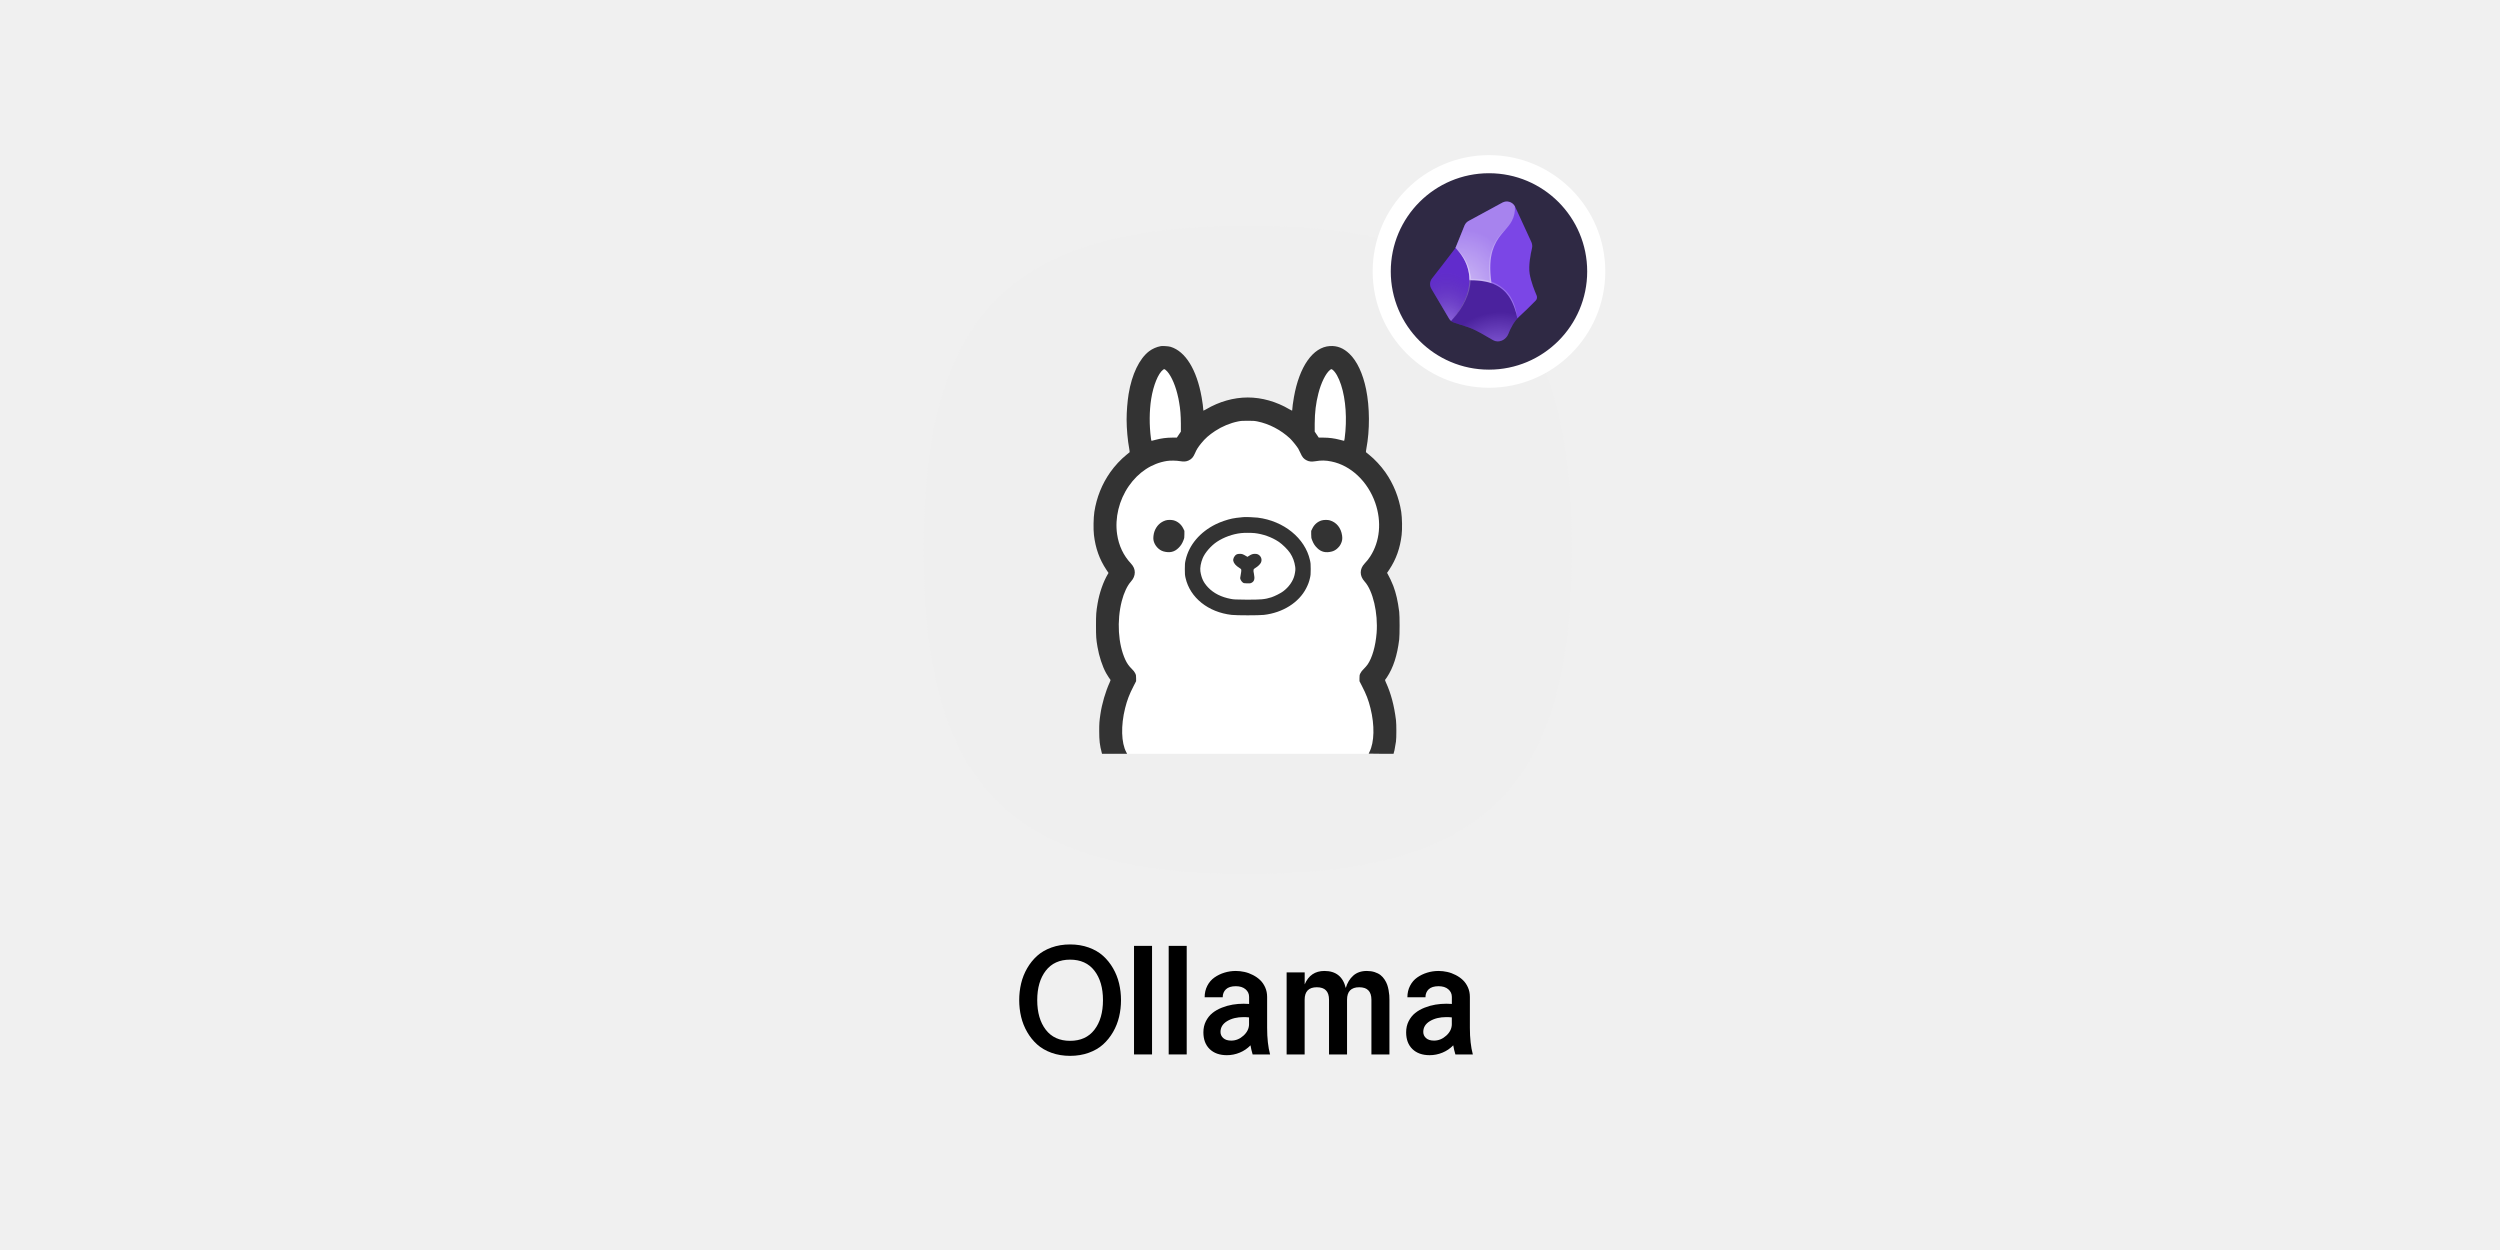
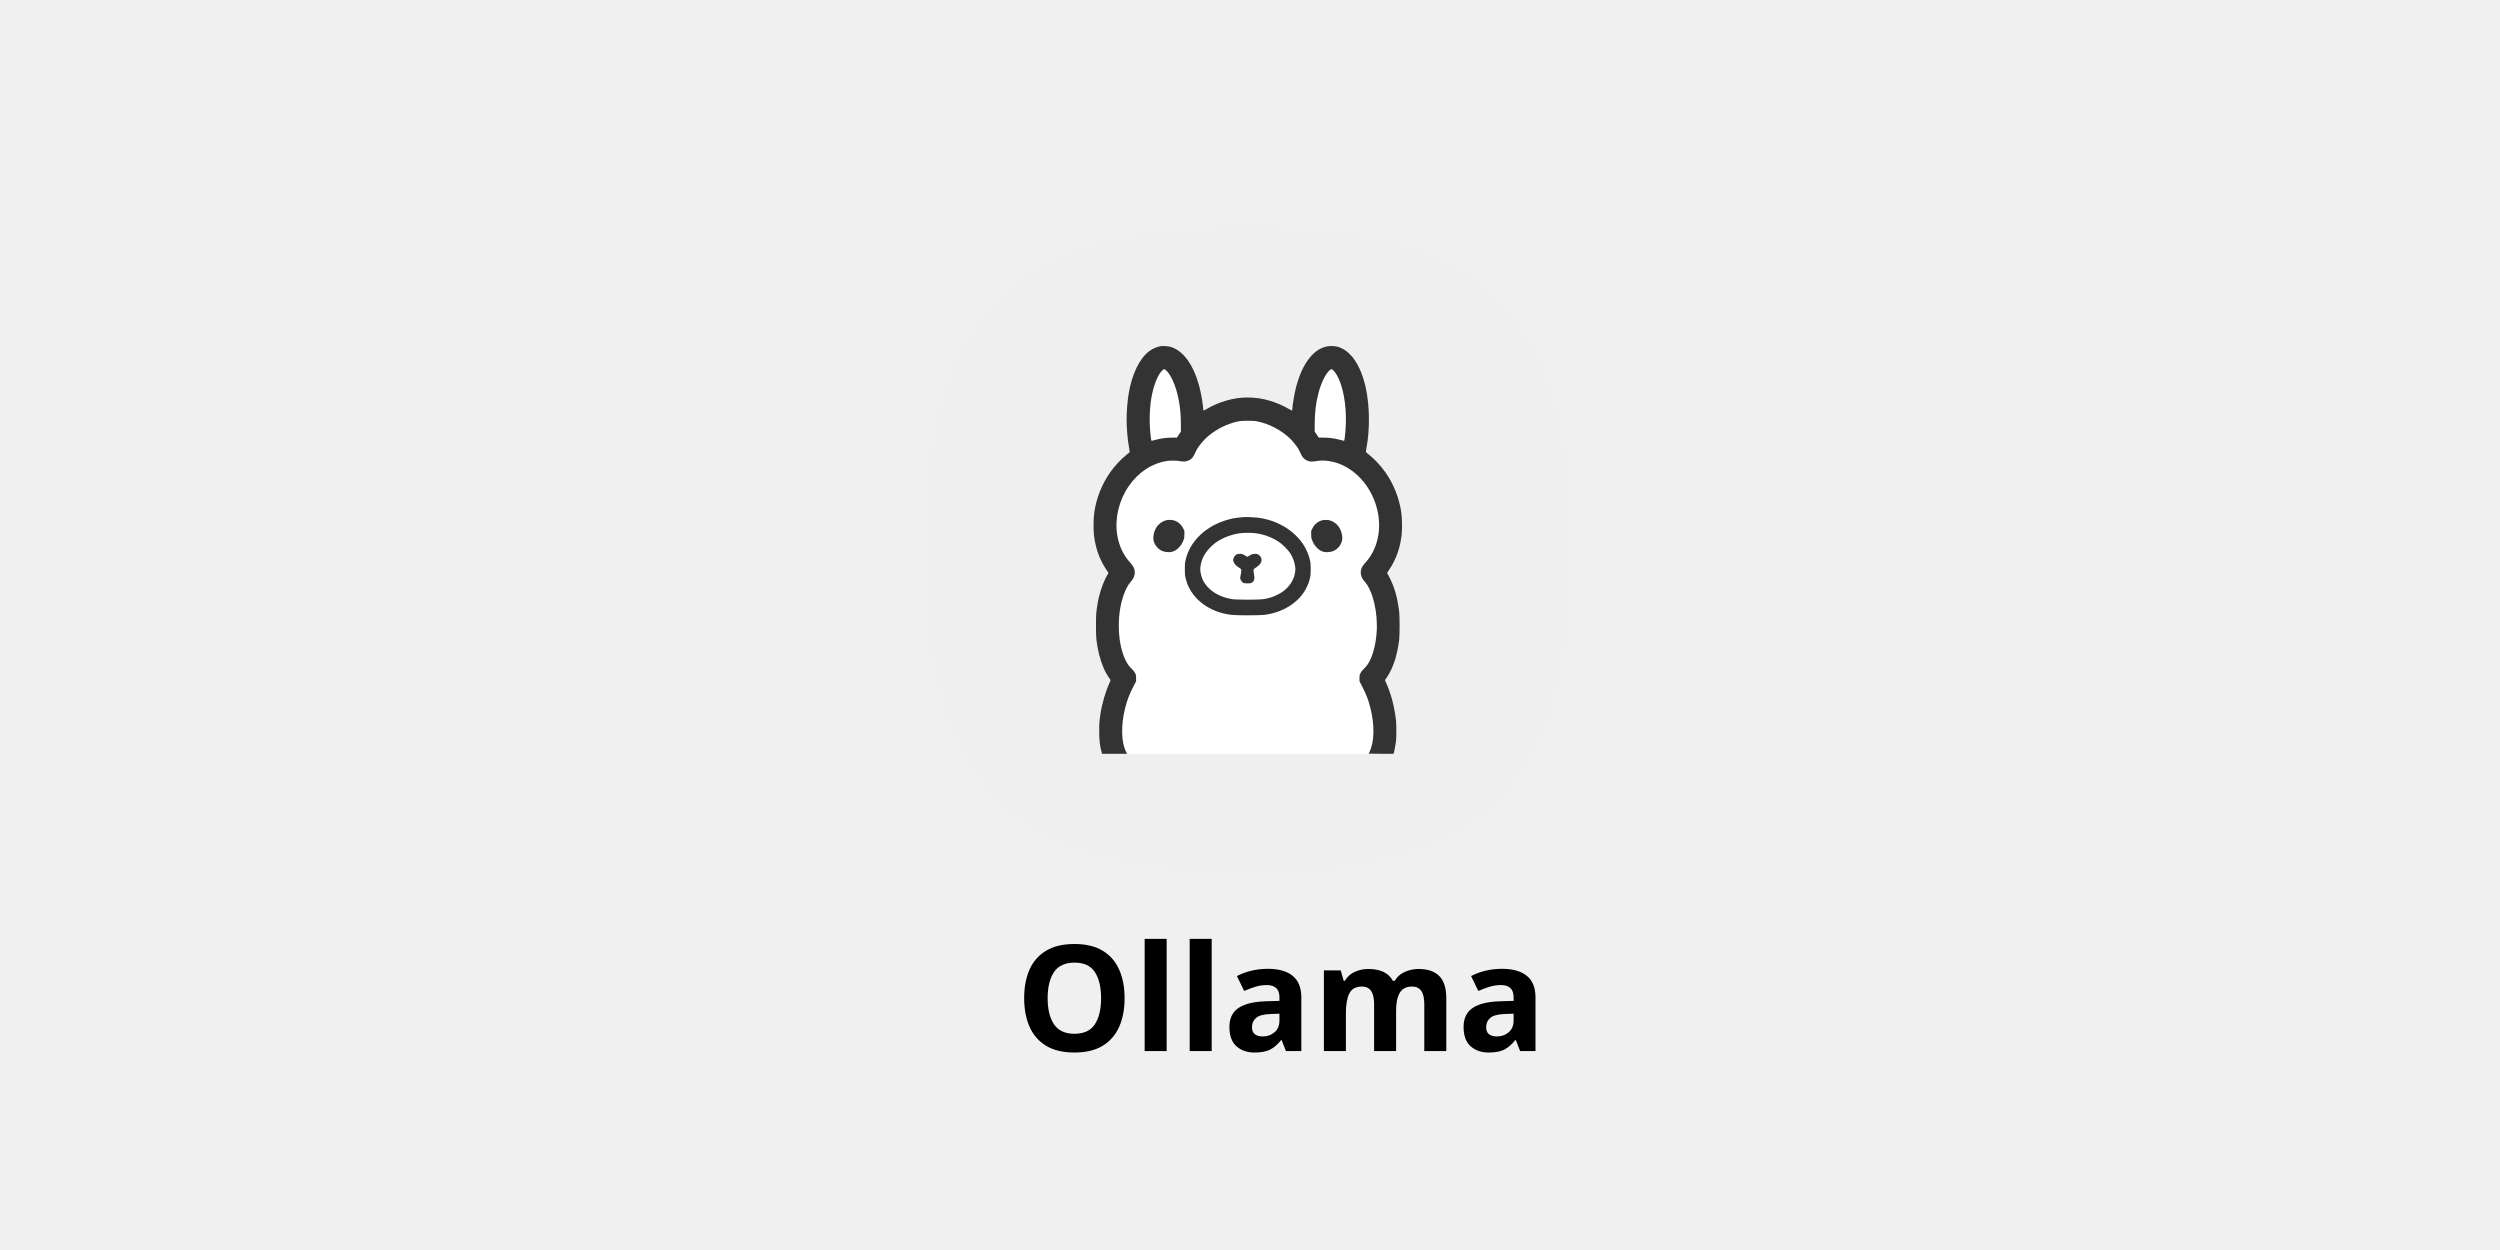
<svg xmlns="http://www.w3.org/2000/svg" id="Layer_2" data-name="Layer 2" viewBox="0 0 1200 600">
-   <defs>
-     <style>
-       .cls-1 {
-         fill: url(#radial-gradient-6);
-       }
- 
-       .cls-1, .cls-2, .cls-3, .cls-4, .cls-5, .cls-6, .cls-7, .cls-8, .cls-9, .cls-10, .cls-11, .cls-12, .cls-13, .cls-14 {
-         stroke-width: 0px;
-       }
- 
-       .cls-1, .cls-5, .cls-7, .cls-10 {
-         fill-rule: evenodd;
-       }
- 
-       .cls-2 {
-         fill: #2f2944;
-       }
- 
-       .cls-4 {
-         fill: #333;
-       }
- 
-       .cls-5 {
-         fill: url(#radial-gradient-8);
-       }
- 
-       .cls-6 {
-         fill: #fff;
-       }
- 
-       .cls-7 {
-         fill: url(#radial-gradient-7);
-       }
- 
-       .cls-8 {
-         fill: url(#radial-gradient-2);
-       }
- 
-       .cls-9 {
-         fill: url(#radial-gradient);
-       }
- 
-       .cls-10 {
-         fill: url(#radial-gradient-5);
-       }
- 
-       .cls-11 {
-         fill: #6c31e3;
-       }
- 
-       .cls-12 {
-         fill: url(#radial-gradient-3);
-       }
- 
-       .cls-13 {
-         fill: url(#radial-gradient-4);
-       }
- 
-       .cls-14 {
-         fill: #efefef;
-       }
-     </style>
-     <radialGradient id="radial-gradient" cx="2.24" cy="599.59" fx="2.24" fy="599.59" r=".11" gradientTransform="translate(109590.91 -1320.6) rotate(-91.22) scale(272.59 -181.63) skewX(.08)" gradientUnits="userSpaceOnUse">
-       <stop offset="0" stop-color="#fff" stop-opacity=".4" />
-       <stop offset="1" stop-color="#000" stop-opacity=".1" />
-     </radialGradient>
-     <radialGradient id="radial-gradient-2" cx="1.63" cy="601.25" fx="1.63" fy="601.25" r=".11" gradientTransform="translate(186239.78 72161.12) rotate(-69.01) scale(447.99 -330.98)" gradientUnits="userSpaceOnUse">
-       <stop offset="0" stop-color="#fff" stop-opacity=".6" />
-       <stop offset="1" stop-color="#fff" stop-opacity=".1" />
-     </radialGradient>
-     <radialGradient id="radial-gradient-3" cx="1.65" cy="600.63" fx="1.65" fy="600.63" r=".11" gradientTransform="translate(141937.12 68632.85) rotate(-64.32) scale(382.47 -261.34) skewX(-.03)" gradientUnits="userSpaceOnUse">
-       <stop offset="0" stop-color="#fff" stop-opacity=".8" />
-       <stop offset="1" stop-color="#fff" stop-opacity=".4" />
-     </radialGradient>
-     <radialGradient id="radial-gradient-4" cx="2.74" cy="600.2" fx="2.74" fy="600.2" r=".11" gradientTransform="translate(146996.21 -44525.36) rotate(-107.02) scale(221.68 -254.84) skewX(-.23)" gradientUnits="userSpaceOnUse">
-       <stop offset="0" stop-color="#fff" stop-opacity=".3" />
-       <stop offset="1" stop-color="#000" stop-opacity=".3" />
-     </radialGradient>
-     <radialGradient id="radial-gradient-5" cx=".82" cy="600.99" fx=".82" fy="600.99" r=".11" gradientTransform="translate(-71972.47 -34852.77) rotate(115.71) scale(199.05 -134.23) skewX(-.1)" gradientUnits="userSpaceOnUse">
-       <stop offset="0" stop-color="#fff" stop-opacity="0" />
-       <stop offset="1" stop-color="#fff" stop-opacity=".2" />
-     </radialGradient>
-     <radialGradient id="radial-gradient-6" cx="1.38" cy="601.78" fx="1.38" fy="601.78" r=".11" gradientTransform="translate(-160442.86 96963.12) rotate(58.8) scale(146.67 -312.41) skewX(.28)" gradientUnits="userSpaceOnUse">
-       <stop offset="0" stop-color="#fff" stop-opacity=".2" />
-       <stop offset="1" stop-color="#fff" stop-opacity=".4" />
-     </radialGradient>
-     <radialGradient id="radial-gradient-7" cx="-.25" cy="601.37" fx="-.25" fy="601.37" r=".11" gradientTransform="translate(-191730.72 -31455.82) rotate(99.52) scale(152.71 -324.28) skewX(-.39)" gradientUnits="userSpaceOnUse">
-       <stop offset="0" stop-color="#fff" stop-opacity=".2" />
-       <stop offset="1" stop-color="#fff" stop-opacity=".3" />
-     </radialGradient>
-     <radialGradient id="radial-gradient-8" cx="1.86" cy="600.71" fx="1.86" fy="600.71" r=".11" gradientTransform="translate(327159.67 -372366.36) rotate(-138.81) scale(262.09 -824.54) skewX(-.05)" gradientUnits="userSpaceOnUse">
-       <stop offset="0" stop-color="#fff" stop-opacity=".2" />
-       <stop offset=".5" stop-color="#fff" stop-opacity=".2" />
-       <stop offset="1" stop-color="#fff" stop-opacity=".3" />
-     </radialGradient>
-   </defs>
-   <path class="cls-14" d="M598.94,419.52c113.81,0,155.56-41.75,155.56-155.56,0-113.81-41.75-155.56-155.56-155.56-113.81,0-155.56,41.75-155.56,155.56s41.75,155.56,155.56,155.56Z" />
+   <path d="M598.94,419.52c113.81,0,155.56-41.75,155.56-155.56,0-113.81-41.75-155.56-155.56-155.56-113.81,0-155.56,41.75-155.56,155.56s41.75,155.56,155.56,155.56Z" style="fill: #efefef; stroke-width: 0px;" />
  <g>
-     <polygon class="cls-6" points="534.99 361.82 662.95 361.82 666.68 248.18 652.07 216.26 646.04 171 636.83 171 619.41 203.66 598.74 196.78 573.86 203.09 561.06 169.57 549.8 177.2 544.07 203.09 540.92 230.59 531.47 245.48 534.91 271.8 534.05 290.32 536.91 321.97 536.34 343.74 534.99 361.82" />
-     <path class="cls-4" d="M557.14,166.16c-1.83.3-4.02,1.25-5.56,2.43-4.68,3.56-8.3,11.1-9.84,20.5-.58,3.56-.97,8.49-.97,12.25,0,4.44.52,10.12,1.26,14.04.17.87.25,1.64.18,1.7-.06.06-.74.62-1.52,1.24-2.64,2.11-5.66,5.35-7.74,8.32-3.99,5.66-6.58,12.1-7.66,19.07-.42,2.75-.53,8.32-.2,11.07.74,6.35,2.66,11.72,5.93,16.64l1.07,1.59-.31.52c-2.19,3.68-4.06,9.01-4.93,14.12-.69,4.05-.77,5.13-.77,10.55s.07,6.55.72,10.33c.77,4.52,2.35,9.32,4.1,12.51.58,1.04,1.98,3.2,2.15,3.32.06.03-.11.55-.38,1.15-2.02,4.43-3.75,10.31-4.47,15.27-.51,3.4-.58,4.5-.58,8.08,0,4.57.25,6.79,1.21,10.43l.14.53h12.04l-.39-.74c-2.43-4.5-2.66-12.84-.56-21.18.96-3.85,2.04-6.67,4.06-10.57l1.21-2.36v-1.45c0-1.35-.03-1.5-.46-2.39-.34-.67-.79-1.25-1.59-2.04-1.36-1.32-2.35-2.71-3.13-4.43-3.46-7.5-4.13-18.65-1.7-28.15,1.01-3.96,2.68-7.49,4.44-9.41,1.19-1.32,1.81-2.8,1.81-4.33s-.56-2.89-1.83-4.26c-3.63-3.88-5.86-8.6-6.66-14.09-1.14-7.83.93-16.36,5.62-23.12,4.59-6.63,11.04-10.89,18.25-12.03,1.62-.27,4.64-.22,6.32.08,1.84.32,2.99.22,4.17-.34,1.46-.69,2.19-1.55,3.05-3.51.76-1.76,1.35-2.71,2.94-4.69,1.91-2.37,3.75-3.99,6.7-5.94,3.37-2.21,7.21-3.81,11.03-4.58,1.39-.28,2.04-.32,4.64-.32s3.25.04,4.64.32c5.61,1.14,11.17,4.03,15.61,8.14.96.89,3.25,3.72,3.98,4.9.28.46.77,1.45,1.08,2.18.86,1.97,1.59,2.82,3.05,3.51,1.14.55,2.33.66,4.1.37,2.8-.48,4.95-.44,7.69.13,9.33,1.88,17.45,9.57,21.05,19.87,3.13,9.04,2.25,18.49-2.42,25.71-.79,1.22-1.57,2.21-2.71,3.41-2.46,2.63-2.46,5.89-.01,8.59,4.02,4.4,6.53,15.22,5.78,24.76-.51,6.3-2.12,11.93-4.34,15.12-.39.56-1.21,1.52-1.83,2.11-.8.79-1.25,1.36-1.59,2.04-.44.89-.46,1.04-.46,2.39v1.45l1.21,2.36c2.02,3.89,3.11,6.72,4.06,10.57,2.07,8.22,1.88,16.4-.48,21.05-.2.39-.37.76-.37.8s2.68.07,5.97.07h5.96l.15-.6c.08-.32.22-.81.3-1.1.15-.62.46-2.44.72-4.2.24-1.77.24-8.29,0-10.26-.9-7.14-2.4-12.8-4.86-18.16-.27-.6-.44-1.12-.38-1.15.07-.04.46-.6.89-1.24,3.06-4.64,4.95-10.47,5.9-18.17.25-2.12.25-11.24,0-13.28-.67-5.26-1.49-8.82-2.84-12.44-.56-1.5-2.05-4.68-2.68-5.71l-.31-.52,1.07-1.59c3.27-4.92,5.19-10.29,5.93-16.64.34-2.75.22-8.32-.2-11.07-1.1-6.98-3.67-13.39-7.66-19.07-2.08-2.97-5.1-6.21-7.74-8.32-.77-.62-1.46-1.18-1.52-1.24-.07-.06.01-.83.18-1.7,1.7-8.87,1.64-19.93-.14-28.57-1.55-7.53-4.36-13.52-7.98-16.97-2.89-2.75-5.85-3.93-9.39-3.71-8.12.48-14.67,9.82-17.26,24.55-.42,2.37-.79,5.16-.79,5.92,0,.3-.06.53-.13.53s-.62-.28-1.21-.63c-6.27-3.71-13.24-5.69-20.02-5.69s-13.76,1.98-20.02,5.69c-.59.35-1.14.63-1.21.63s-.13-.24-.13-.53c0-.79-.38-3.65-.79-5.92-2.35-13.22-7.73-21.98-14.88-24.18-.98-.3-3.78-.49-4.78-.34ZM559.53,177.6c2.02,1.6,4.27,6.18,5.56,11.31.24.93.49,2,.56,2.39.06.38.21,1.24.34,1.9.55,2.98.8,6.2.83,10.12v3.86s-.96,1.43-.96,1.43l-.97,1.45h-2.26c-2.64,0-5.27.34-7.78,1.01-.9.22-1.77.45-1.94.49-.27.06-.31-.03-.46-1.18-.83-6.25-.79-13.18.13-18.94,1.01-6.42,3.37-12.24,5.68-13.95.55-.41.65-.39,1.28.11ZM639.65,177.5c1.39,1.03,2.92,3.75,4.06,7.24,2.29,6.97,2.94,16.54,1.73,25.64-.15,1.15-.2,1.24-.46,1.18-.17-.04-1.04-.27-1.94-.49-2.52-.67-5.14-1.01-7.78-1.01h-2.26l-.97-1.45-.97-1.43v-3.86c.04-5.45.55-9.71,1.76-14.45,1.28-5.09,3.54-9.67,5.55-11.27.63-.51.73-.52,1.29-.1Z" />
-     <path class="cls-4" d="M596.76,248.22c-3.05.3-3.88.41-5.34.7-2.37.49-5.55,1.59-7.76,2.67-7.67,3.75-12.96,10-14.57,17.24-.32,1.43-.37,1.91-.37,4.33s.04,2.91.35,4.27c2.15,9.46,10.86,16.44,22.13,17.72,2.44.27,13.01.27,15.46,0,9.05-1.03,16.83-5.93,20.33-12.82.93-1.84,1.38-3.04,1.8-4.9.31-1.36.35-1.88.35-4.27s-.04-2.89-.37-4.33c-2.35-10.51-12.55-18.79-25.05-20.36-1.63-.2-5.9-.37-6.97-.25ZM602.02,255.86c4.17.45,8.38,1.94,11.75,4.19,1.81,1.21,4.37,3.74,5.47,5.4,1.35,2.05,2.12,4.15,2.47,6.69.15,1.17.07,2.05-.35,3.93-.66,2.81-2.71,5.75-5.48,7.8-1.29.94-3.98,2.3-5.62,2.84-3.12,1-5.16,1.18-12.44,1.12-4.75-.04-5.59-.08-6.96-.34-4.65-.87-8.33-2.73-11-5.55-2.16-2.28-3.15-4.36-3.68-7.71-.24-1.56.21-4.15,1.12-6.32,1.11-2.66,3.98-5.96,6.82-7.85,3.29-2.19,7.62-3.75,11.59-4.17,1.53-.17,4.78-.17,6.31-.01Z" />
-     <path class="cls-4" d="M593.57,266.12c-1.07.58-1.81,2.04-1.59,3.12.25,1.17,1.28,2.35,2.88,3.32.86.52.91.59.96,1.11.03.31-.08,1.19-.24,1.98-.17.77-.3,1.59-.3,1.81.01.6.58,1.59,1.17,2.07.52.42.62.44,2.08.48,1.34.04,1.62.01,2.15-.24,1.38-.67,1.73-1.91,1.22-4.29-.42-1.98-.34-2.29.72-2.89,1.11-.65,2.29-1.78,2.64-2.56.67-1.48.06-3.15-1.43-3.92-.37-.18-.81-.27-1.48-.27-1.03,0-1.69.24-2.89,1.01l-.69.44-.44-.27c-1.78-1.05-2.11-1.18-3.19-1.17-.77,0-1.19.07-1.57.27Z" />
-     <path class="cls-4" d="M559.46,249.81c-2.49.79-4.34,2.61-5.3,5.21-.46,1.24-.69,3.19-.49,4.24.46,2.52,2.53,4.81,4.88,5.44,2.95.77,5.16.27,7.11-1.67,1.14-1.11,1.76-2.08,2.37-3.65.45-1.11.48-1.31.48-2.88v-1.69s-.58-1.21-.58-1.21c-.94-1.91-2.64-3.33-4.61-3.85-1.11-.28-2.89-.27-3.86.06Z" />
-     <path class="cls-4" d="M634.51,249.77c-1.93.52-3.64,1.95-4.55,3.84l-.59,1.21v1.69c.01,1.57.04,1.77.49,2.88.62,1.57,1.24,2.54,2.37,3.65,1.95,1.94,4.16,2.44,7.11,1.67,1.7-.45,3.4-1.88,4.22-3.56.7-1.42.87-2.44.65-4.06-.52-3.7-2.68-6.38-5.9-7.32-.94-.28-2.77-.28-3.79,0Z" />
+     <polygon points="534.99 361.82 662.95 361.82 666.68 248.18 652.07 216.26 646.04 171 636.83 171 619.41 203.66 598.74 196.78 573.86 203.09 561.06 169.57 549.8 177.2 544.07 203.09 540.92 230.59 531.47 245.48 534.91 271.8 534.05 290.32 536.91 321.97 536.34 343.74 534.99 361.82" style="fill: #fff; stroke-width: 0px;" />
+     <path d="M557.14,166.16c-1.83.3-4.02,1.25-5.56,2.43-4.68,3.56-8.3,11.1-9.84,20.5-.58,3.56-.97,8.49-.97,12.25,0,4.44.52,10.12,1.26,14.04.17.87.25,1.64.18,1.7-.06.06-.74.62-1.52,1.24-2.64,2.11-5.66,5.35-7.74,8.32-3.99,5.66-6.58,12.1-7.66,19.07-.42,2.75-.53,8.32-.2,11.07.74,6.35,2.66,11.72,5.93,16.64l1.07,1.59-.31.52c-2.19,3.68-4.06,9.01-4.93,14.12-.69,4.05-.77,5.13-.77,10.55s.07,6.55.72,10.33c.77,4.52,2.35,9.32,4.1,12.51.58,1.04,1.98,3.2,2.15,3.32.06.03-.11.55-.38,1.15-2.02,4.43-3.75,10.31-4.47,15.27-.51,3.4-.58,4.5-.58,8.08,0,4.57.25,6.79,1.21,10.43l.14.53h12.04l-.39-.74c-2.43-4.5-2.66-12.84-.56-21.18.96-3.85,2.04-6.67,4.06-10.57l1.21-2.36v-1.45c0-1.35-.03-1.5-.46-2.39-.34-.67-.79-1.25-1.59-2.04-1.36-1.32-2.35-2.71-3.13-4.43-3.46-7.5-4.13-18.65-1.7-28.15,1.01-3.96,2.68-7.49,4.44-9.41,1.19-1.32,1.81-2.8,1.81-4.33s-.56-2.89-1.83-4.26c-3.63-3.88-5.86-8.6-6.66-14.09-1.14-7.83.93-16.36,5.62-23.12,4.59-6.63,11.04-10.89,18.25-12.03,1.62-.27,4.64-.22,6.32.08,1.84.32,2.99.22,4.17-.34,1.46-.69,2.19-1.55,3.05-3.51.76-1.76,1.35-2.71,2.94-4.69,1.91-2.37,3.75-3.99,6.7-5.94,3.37-2.21,7.21-3.81,11.03-4.58,1.39-.28,2.04-.32,4.64-.32s3.25.04,4.64.32c5.61,1.14,11.17,4.03,15.61,8.14.96.89,3.25,3.72,3.98,4.9.28.46.77,1.45,1.08,2.18.86,1.97,1.59,2.82,3.05,3.51,1.14.55,2.33.66,4.1.37,2.8-.48,4.95-.44,7.69.13,9.33,1.88,17.45,9.57,21.05,19.87,3.13,9.04,2.25,18.49-2.42,25.71-.79,1.22-1.57,2.21-2.71,3.41-2.46,2.63-2.46,5.89-.01,8.59,4.02,4.4,6.53,15.22,5.78,24.76-.51,6.3-2.12,11.93-4.34,15.12-.39.56-1.21,1.52-1.83,2.11-.8.79-1.25,1.36-1.59,2.04-.44.89-.46,1.04-.46,2.39v1.45l1.21,2.36c2.02,3.89,3.11,6.72,4.06,10.57,2.07,8.22,1.88,16.4-.48,21.05-.2.39-.37.76-.37.8s2.68.07,5.97.07h5.96l.15-.6c.08-.32.22-.81.3-1.1.15-.62.46-2.44.72-4.2.24-1.77.24-8.29,0-10.26-.9-7.14-2.4-12.8-4.86-18.16-.27-.6-.44-1.12-.38-1.15.07-.04.46-.6.89-1.24,3.06-4.64,4.95-10.47,5.9-18.17.25-2.12.25-11.24,0-13.28-.67-5.26-1.49-8.82-2.84-12.44-.56-1.5-2.05-4.68-2.68-5.71l-.31-.52,1.07-1.59c3.27-4.92,5.19-10.29,5.93-16.64.34-2.75.22-8.32-.2-11.07-1.1-6.98-3.67-13.39-7.66-19.07-2.08-2.97-5.1-6.21-7.74-8.32-.77-.62-1.46-1.18-1.52-1.24-.07-.06.01-.83.18-1.7,1.7-8.87,1.64-19.93-.14-28.57-1.55-7.53-4.36-13.52-7.98-16.97-2.89-2.75-5.85-3.93-9.39-3.71-8.12.48-14.67,9.82-17.26,24.55-.42,2.37-.79,5.16-.79,5.92,0,.3-.06.53-.13.53s-.62-.28-1.21-.63c-6.27-3.71-13.24-5.69-20.02-5.69s-13.76,1.98-20.02,5.69c-.59.35-1.14.63-1.21.63s-.13-.24-.13-.53c0-.79-.38-3.65-.79-5.92-2.35-13.22-7.73-21.98-14.88-24.18-.98-.3-3.78-.49-4.78-.34ZM559.53,177.6c2.02,1.6,4.27,6.18,5.56,11.31.24.93.49,2,.56,2.39.06.38.21,1.24.34,1.9.55,2.98.8,6.2.83,10.12v3.86s-.96,1.43-.96,1.43l-.97,1.45h-2.26c-2.64,0-5.27.34-7.78,1.01-.9.22-1.77.45-1.94.49-.27.06-.31-.03-.46-1.18-.83-6.25-.79-13.18.13-18.94,1.01-6.42,3.37-12.24,5.68-13.95.55-.41.65-.39,1.28.11ZM639.65,177.5c1.39,1.03,2.92,3.75,4.06,7.24,2.29,6.97,2.94,16.54,1.73,25.64-.15,1.15-.2,1.24-.46,1.18-.17-.04-1.04-.27-1.94-.49-2.52-.67-5.14-1.01-7.78-1.01h-2.26l-.97-1.45-.97-1.43v-3.86c.04-5.45.55-9.71,1.76-14.45,1.28-5.09,3.54-9.67,5.55-11.27.63-.51.73-.52,1.29-.1Z" style="fill: #333; stroke-width: 0px;" />
+     <path d="M596.76,248.22c-3.05.3-3.88.41-5.34.7-2.37.49-5.55,1.59-7.76,2.67-7.67,3.75-12.96,10-14.57,17.24-.32,1.43-.37,1.91-.37,4.33s.04,2.91.35,4.27c2.15,9.46,10.86,16.44,22.13,17.72,2.44.27,13.01.27,15.46,0,9.05-1.03,16.83-5.93,20.33-12.82.93-1.84,1.38-3.04,1.8-4.9.31-1.36.35-1.88.35-4.27s-.04-2.89-.37-4.33c-2.35-10.51-12.55-18.79-25.05-20.36-1.63-.2-5.9-.37-6.97-.25ZM602.02,255.86c4.17.45,8.38,1.94,11.75,4.19,1.81,1.21,4.37,3.74,5.47,5.4,1.35,2.05,2.12,4.15,2.47,6.69.15,1.17.07,2.05-.35,3.93-.66,2.81-2.71,5.75-5.48,7.8-1.29.94-3.98,2.3-5.62,2.84-3.12,1-5.16,1.18-12.44,1.12-4.75-.04-5.59-.08-6.96-.34-4.65-.87-8.33-2.73-11-5.55-2.16-2.28-3.15-4.36-3.68-7.71-.24-1.56.21-4.15,1.12-6.32,1.11-2.66,3.98-5.96,6.82-7.85,3.29-2.19,7.62-3.75,11.59-4.17,1.53-.17,4.78-.17,6.31-.01Z" style="fill: #333; stroke-width: 0px;" />
+     <path d="M593.57,266.12c-1.07.58-1.81,2.04-1.59,3.12.25,1.17,1.28,2.35,2.88,3.32.86.52.91.59.96,1.11.03.31-.08,1.19-.24,1.98-.17.77-.3,1.59-.3,1.81.01.6.58,1.59,1.17,2.07.52.42.62.44,2.08.48,1.34.04,1.62.01,2.15-.24,1.38-.67,1.73-1.91,1.22-4.29-.42-1.98-.34-2.29.72-2.89,1.11-.65,2.29-1.78,2.64-2.56.67-1.48.06-3.15-1.43-3.92-.37-.18-.81-.27-1.48-.27-1.03,0-1.69.24-2.89,1.01l-.69.44-.44-.27c-1.78-1.05-2.11-1.18-3.19-1.17-.77,0-1.19.07-1.57.27Z" style="fill: #333; stroke-width: 0px;" />
+     <path d="M559.46,249.81c-2.49.79-4.34,2.61-5.3,5.21-.46,1.24-.69,3.19-.49,4.24.46,2.52,2.53,4.81,4.88,5.44,2.95.77,5.16.27,7.11-1.67,1.14-1.11,1.76-2.08,2.37-3.65.45-1.11.48-1.31.48-2.88v-1.69s-.58-1.21-.58-1.21c-.94-1.91-2.64-3.33-4.61-3.85-1.11-.28-2.89-.27-3.86.06Z" style="fill: #333; stroke-width: 0px;" />
+     <path d="M634.51,249.77c-1.93.52-3.64,1.95-4.55,3.84l-.59,1.21v1.69c.01,1.57.04,1.77.49,2.88.62,1.57,1.24,2.54,2.37,3.65,1.95,1.94,4.16,2.44,7.11,1.67,1.7-.45,3.4-1.88,4.22-3.56.7-1.42.87-2.44.65-4.06-.52-3.7-2.68-6.38-5.9-7.32-.94-.28-2.77-.28-3.79,0Z" style="fill: #333; stroke-width: 0px;" />
  </g>
-   <g>
-     <path class="cls-3" d="M504.72,454.8c2.72-.98,5.7-1.47,8.93-1.47s6.21.49,8.93,1.47c2.72.98,5.02,2.32,6.9,4.01,1.88,1.7,3.48,3.69,4.79,5.97,1.31,2.28,2.28,4.71,2.89,7.28.61,2.57.92,5.24.92,8.01s-.31,5.44-.92,8.01c-.61,2.57-1.57,5-2.89,7.28s-2.91,4.27-4.79,5.97c-1.88,1.7-4.18,3.03-6.9,4.01-2.72.98-5.7,1.47-8.93,1.47s-6.21-.49-8.93-1.47-5.02-2.32-6.9-4.01c-1.88-1.7-3.48-3.69-4.79-5.97s-2.28-4.71-2.89-7.28c-.61-2.57-.92-5.24-.92-8.01s.31-5.44.92-8.01c.61-2.57,1.57-5,2.89-7.28,1.31-2.28,2.91-4.27,4.79-5.97,1.88-1.7,4.18-3.03,6.9-4.01ZM525.33,465.94c-2.73-3.54-6.63-5.31-11.68-5.31s-8.95,1.77-11.68,5.31-4.1,8.25-4.1,14.14,1.37,10.64,4.1,14.19c2.73,3.55,6.63,5.33,11.68,5.33s8.95-1.78,11.68-5.33c2.73-3.55,4.1-8.28,4.1-14.19s-1.37-10.59-4.1-14.14Z" />
-     <path class="cls-3" d="M552.98,506.13h-8.65v-52.11h8.65v52.11Z" />
-     <path class="cls-3" d="M569.62,506.13h-8.65v-52.11h8.65v52.11Z" />
-     <path class="cls-3" d="M586.88,478.69h-8.65c0-2.03.43-3.87,1.28-5.52.85-1.65,2-2.98,3.43-3.98,1.43-1,3.02-1.78,4.78-2.32,1.75-.54,3.58-.81,5.47-.81,1.38,0,2.77.16,4.17.47,1.4.31,2.75.81,4.07,1.49,1.31.68,2.47,1.49,3.46,2.44.99.95,1.79,2.12,2.41,3.51s.92,2.91.92,4.55v14.85c0,4.96.47,9.22,1.42,12.77h-8.37c-.44-1.45-.79-2.92-1.04-4.39-1.45,1.52-3.17,2.69-5.16,3.51-1.98.82-4.04,1.23-6.16,1.23-3.48,0-6.23-.97-8.25-2.92-2.02-1.95-3.03-4.63-3.03-8.05,0-1.98.4-3.77,1.21-5.36.81-1.59,1.86-2.9,3.15-3.93,1.29-1.03,2.8-1.88,4.52-2.56,1.72-.68,3.44-1.16,5.17-1.45,1.73-.29,3.48-.43,5.26-.43.88,0,1.75.04,2.63.1v-3.36c0-1.5-.58-2.73-1.73-3.7-1.15-.97-2.7-1.45-4.64-1.45-2.12,0-3.7.49-4.74,1.47s-1.56,2.27-1.56,3.86ZM599.54,491.5v-3.15c-.81-.09-1.68-.14-2.63-.14-3.11,0-5.74.64-7.87,1.92s-3.2,3.02-3.2,5.21c0,1.18.45,2.16,1.35,2.96s2.17,1.19,3.81,1.19c2.17,0,4.14-.8,5.9-2.41,1.76-1.6,2.65-3.47,2.65-5.59Z" />
-     <path class="cls-3" d="M617.6,466.75h8.65v5.75c1.82-4.29,4.98-6.44,9.48-6.44,5.49,0,8.91,2.72,10.24,8.17.71-2.44,1.91-4.42,3.58-5.92,1.67-1.5,3.85-2.25,6.52-2.25,1.38,0,2.64.18,3.77.55,1.13.37,2.06.84,2.8,1.42.74.58,1.38,1.29,1.94,2.13s.97,1.67,1.26,2.47c.29.81.52,1.7.69,2.67s.28,1.79.33,2.46c.05.67.07,1.37.07,2.11v26.26h-8.65v-26.26c0-3.99-1.95-5.99-5.85-5.99s-5.85,2-5.85,5.99v26.26h-8.65v-26.26c0-3.99-1.95-5.99-5.85-5.99s-5.85,2-5.85,5.99v26.26h-8.65v-39.38Z" />
-     <path class="cls-3" d="M684.2,478.69h-8.65c0-2.03.43-3.87,1.28-5.52s2-2.98,3.43-3.98c1.43-1,3.02-1.78,4.78-2.32,1.75-.54,3.58-.81,5.47-.81,1.38,0,2.77.16,4.17.47s2.75.81,4.07,1.49c1.31.68,2.47,1.49,3.46,2.44.99.95,1.79,2.12,2.41,3.51s.92,2.91.92,4.55v14.85c0,4.96.47,9.22,1.42,12.77h-8.37c-.44-1.45-.79-2.92-1.04-4.39-1.45,1.52-3.17,2.69-5.16,3.51-1.98.82-4.04,1.23-6.16,1.23-3.48,0-6.23-.97-8.25-2.92s-3.03-4.63-3.03-8.05c0-1.98.4-3.77,1.21-5.36.81-1.59,1.86-2.9,3.15-3.93s2.8-1.88,4.52-2.56c1.72-.68,3.44-1.16,5.17-1.45,1.73-.29,3.48-.43,5.26-.43.88,0,1.75.04,2.63.1v-3.36c0-1.5-.58-2.73-1.73-3.7-1.15-.97-2.7-1.45-4.64-1.45-2.12,0-3.7.49-4.74,1.47s-1.56,2.27-1.56,3.86ZM696.87,491.5v-3.15c-.81-.09-1.68-.14-2.63-.14-3.11,0-5.74.64-7.87,1.92-2.13,1.28-3.2,3.02-3.2,5.21,0,1.18.45,2.16,1.35,2.96s2.17,1.19,3.81,1.19c2.17,0,4.13-.8,5.9-2.41,1.77-1.6,2.65-3.47,2.65-5.59Z" />
-   </g>
-   <g>
-     <path class="cls-2" d="M714.71,181.78c-28.39,0-51.49-23.1-51.49-51.49s23.1-51.49,51.49-51.49,51.49,23.1,51.49,51.49-23.1,51.49-51.49,51.49Z" />
-     <path class="cls-6" d="M714.71,83.15c26.04,0,47.14,21.11,47.14,47.14s-21.11,47.14-47.14,47.14-47.14-21.11-47.14-47.14,21.11-47.14,47.14-47.14M714.71,74.46c-30.79,0-55.83,25.05-55.83,55.83s25.05,55.83,55.83,55.83,55.83-25.05,55.83-55.83-25.05-55.83-55.83-55.83h0Z" />
-   </g>
-   <g>
-     <path class="cls-11" d="M723.98,160.31c-1.1,2.86-4.55,4.47-7.23,2.99-3.83-2.11-8.14-5-12.33-6.35l-6.41-2.07c-1.04-.33-1.92-1.02-2.47-1.96l-8.47-14.29c-.93-1.56-.82-3.53.3-4.97,0,0,10.62-13.63,11.07-14.36.44-.74,3.07-7.45,4.51-11.03.39-.96,1.09-1.74,2.01-2.23l16.18-8.79c2.15-1.17,4.84-.37,6.01,1.79.05.09.09.17.13.26l7.77,16.89c.43.96.53,2.04.28,3.06-.65,2.69-1.74,8.27-1.1,12.19.63,3.8,2.38,8.19,3.33,10.36.37.83.21,1.8-.42,2.47-2.53,2.59-5.13,5.12-7.8,7.57-2.57,2.36-4.28,5.64-5.37,8.48h.01Z" />
-     <path class="cls-9" d="M696.55,154.1c7.78-9.36,9.45-17.01,8.52-22.95-.85-5.5-3.9-9.56-6.42-12.23-.15.27-.3.52-.47.75l-10.8,14.01c-1.11,1.43-1.23,3.4-.31,4.97l8.48,14.29c.26.45.6.85,1,1.18h0Z" />
-     <path class="cls-8" d="M715.93,135.96c1.38.49,2.7,1.13,3.92,1.95,3.91,2.64,6.97,7.18,8.52,14.91.32-.34.64-.67.99-.99,2.67-2.45,5.27-4.97,7.8-7.57.64-.66.8-1.64.42-2.47-.95-2.18-2.71-6.56-3.33-10.36-.64-3.92.47-9.51,1.1-12.19.25-1.02.16-2.1-.28-3.06l-7.78-16.89c-.04-.09-.09-.18-.14-.26.21,2.38-.27,4.77-1.38,6.89-.98,1.69-2.14,3.26-3.48,4.69l-1.34,1.58c-2.12,2.43-3.7,5.29-4.6,8.39-1.04,3.68-1.4,8.54-.41,15.38Z" />
-     <path class="cls-12" d="M715.93,135.96c-.99-6.84-.64-11.7.41-15.39.91-3.1,2.48-5.96,4.6-8.39.44-.54.89-1.06,1.34-1.56,1.32-1.54,2.59-2.99,3.48-4.7,1.11-2.12,1.59-4.51,1.38-6.89-1.17-2.14-3.86-2.93-6.01-1.76l-16.19,8.79c-.9.49-1.61,1.28-1.99,2.24l-4.19,10.36-.13.28c2.54,2.68,5.6,6.74,6.44,12.24.18,1.11.26,2.24.23,3.37,3.75-.01,7.37.3,10.63,1.44h0Z" />
-     <path class="cls-13" d="M716.75,163.31c2.68,1.47,6.13-.14,7.23-3,1-2.74,2.49-5.28,4.39-7.49-1.57-7.73-4.61-12.28-8.51-14.91-4.14-2.78-9.23-3.42-14.56-3.4-.1,5.38-2.37,11.9-8.76,19.58.45.35.93.62,1.48.8,0,0,3.02.99,6.65,2.14,3.61,1.13,8.63,4.35,12.08,6.26h0Z" />
-     <g>
-       <path class="cls-10" d="M716.43,120.33c-1.05,3.65-1.6,8.01-.6,14.84l-.77-.25c-.68-7.05-.35-10.51.71-14.21.96-3.14,2.58-6.03,4.76-8.48.45-.55,1.44-1.54,1.9-2.06,1.31-1.52,2.14-2.29,3.04-3.76,1.25-2.04,1.35-3.14,1.51-4.2-.32,3.92-3.3,6.69-5.74,9.64-2.19,2.45-3.82,5.34-4.8,8.47h0Z" />
-       <path class="cls-1" d="M705.74,131.59c.14.76.28,1.38.26,2.27l-.7-.02c-.03-1.05-.07-1.81-.25-2.73-.98-5.85-3.93-9.44-6.4-12.16,3.1,2.78,6.05,6.66,7.09,12.65h.01Z" />
-       <path class="cls-7" d="M705.88,134.52c-.15,6.11-3.31,13.14-9.12,19.32,5.13-6.28,8.42-12.7,8.55-19.34l.57.02Z" />
-       <path class="cls-5" d="M720.15,137.39c6.11,4.12,7.38,10.27,8.21,15.33-1.25-5.39-3.28-11.52-8.57-14.89-4.04-2.55-7.79-3.26-14.48-3.34v-.67c7.1.08,10.66.75,14.84,3.55h0Z" />
-     </g>
-   </g>
+   <text transform="translate(487.49 504.51)" style="font-family: Estedad-Bold, Estedad; font-size: 70.87px; font-weight: 700;">
+     <tspan x="0" y="0">Ollama</tspan>
+   </text>
</svg>
